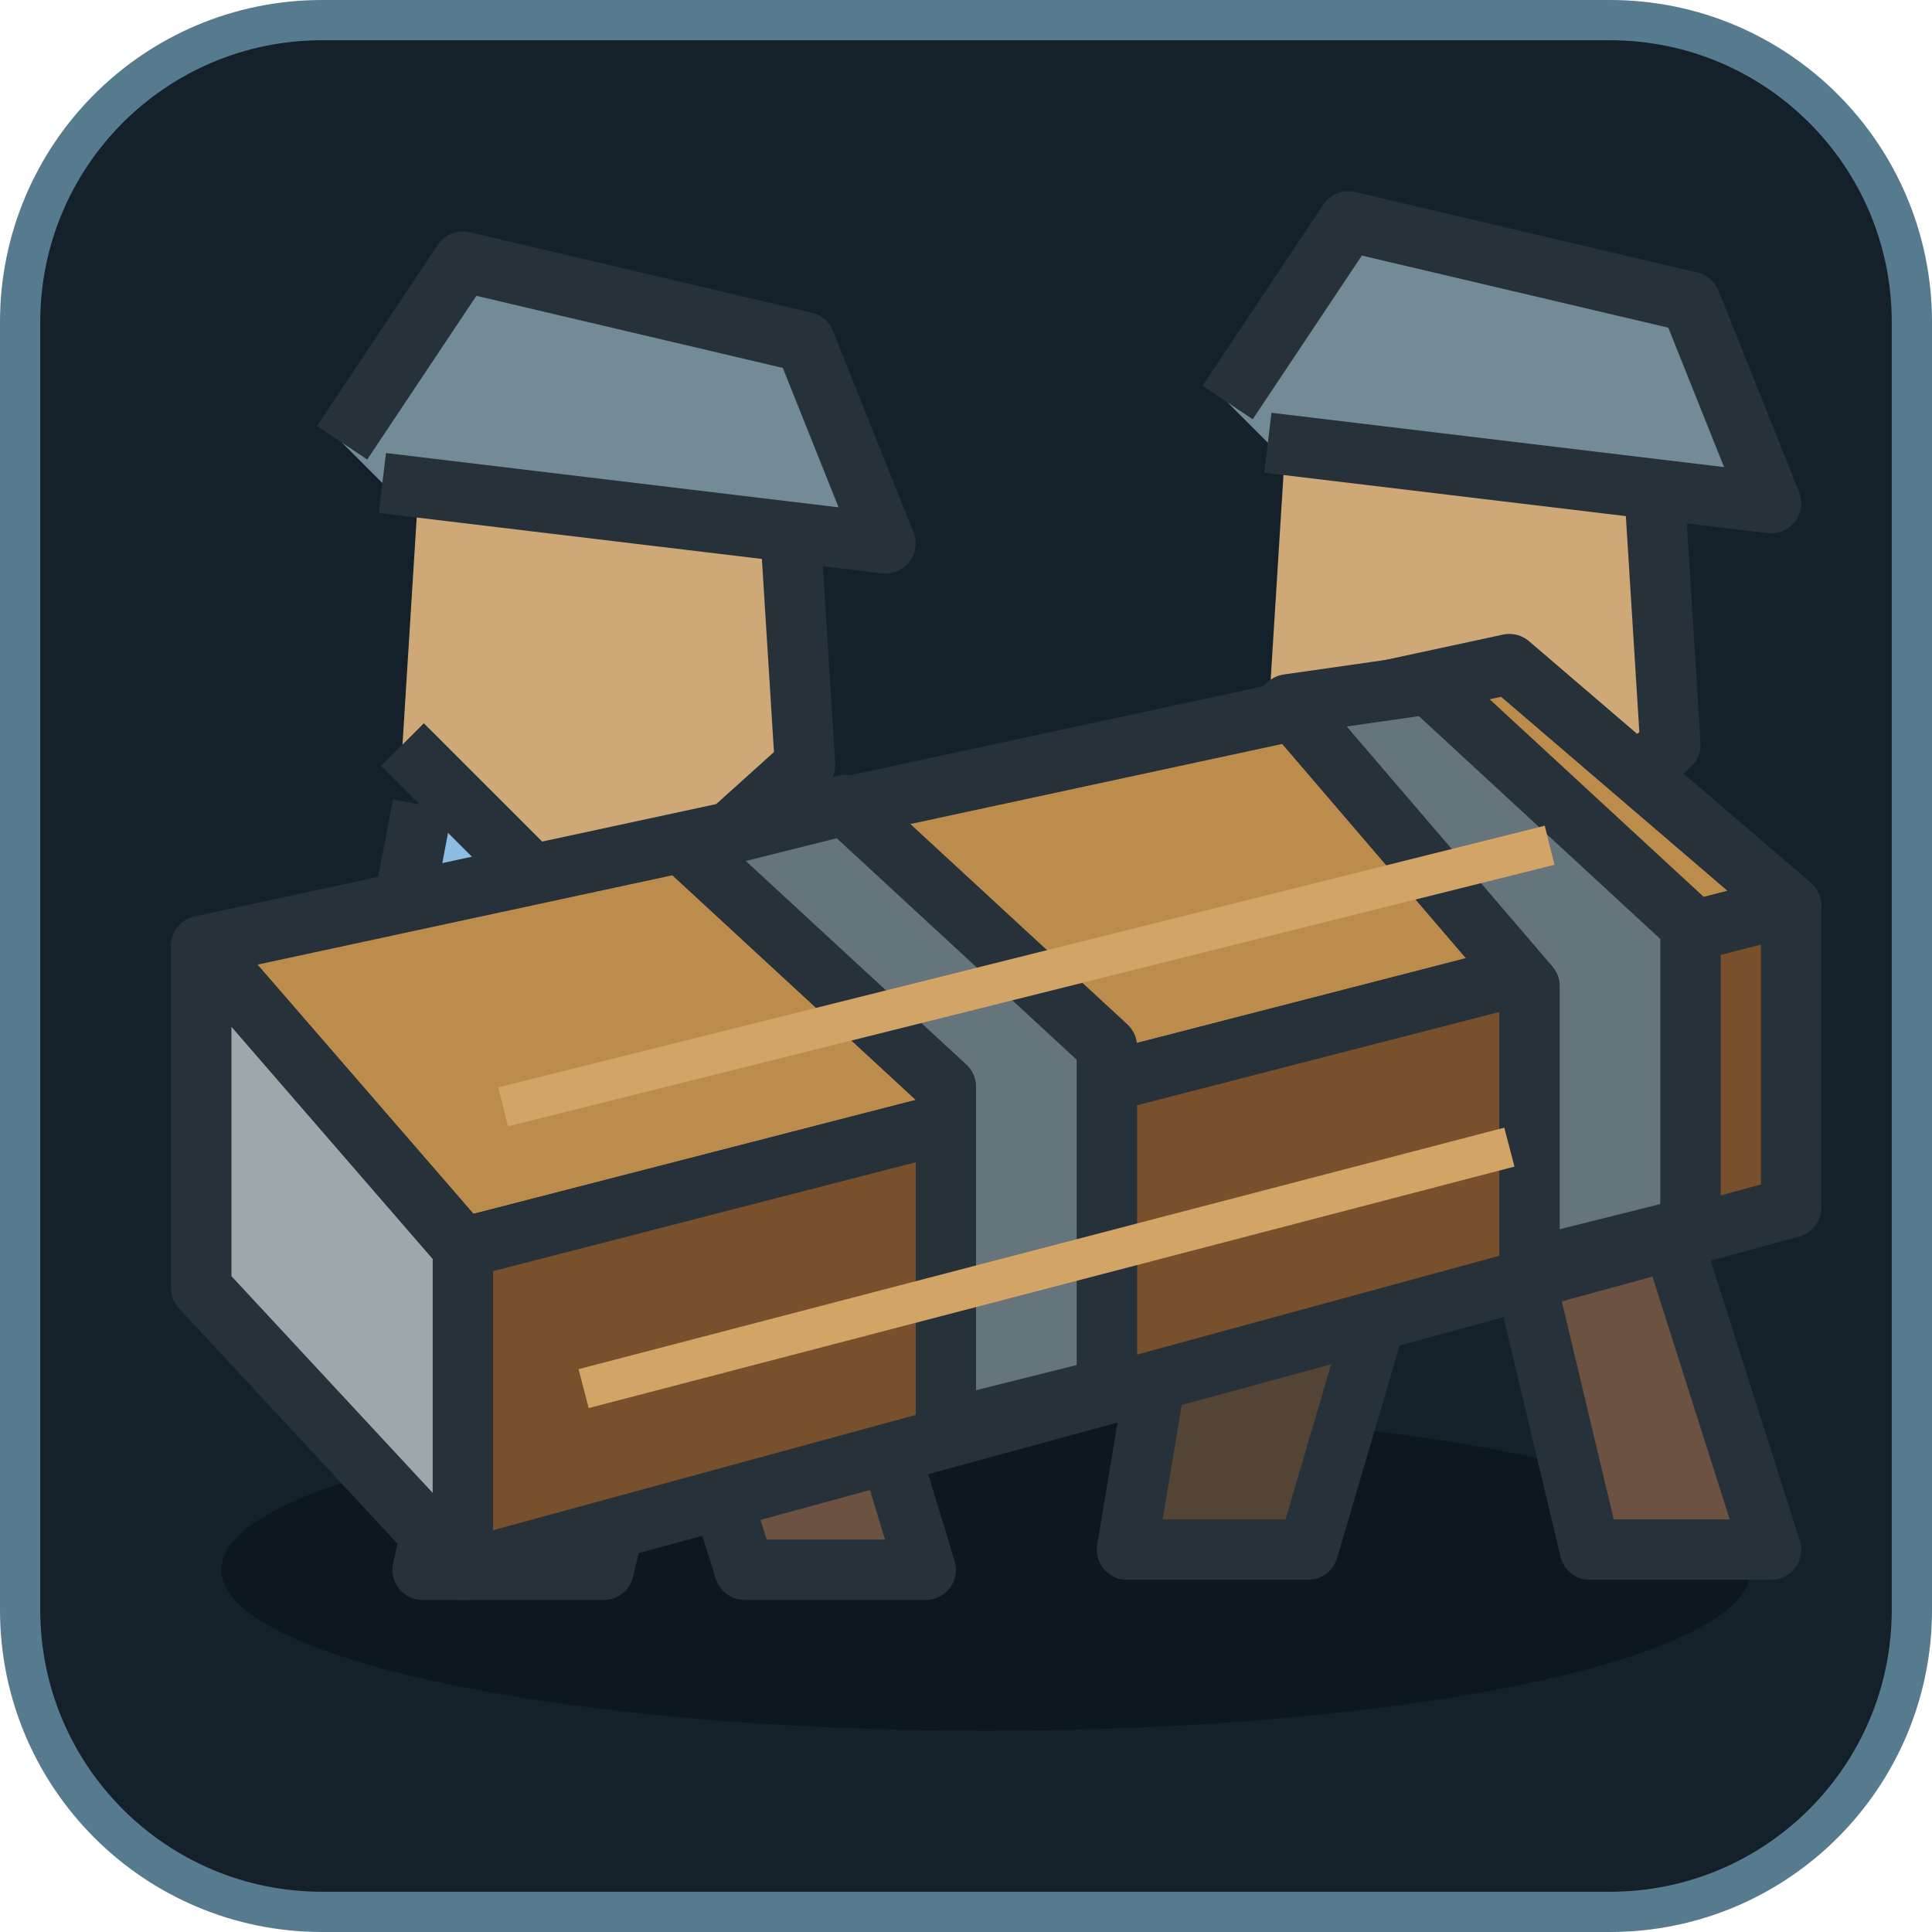
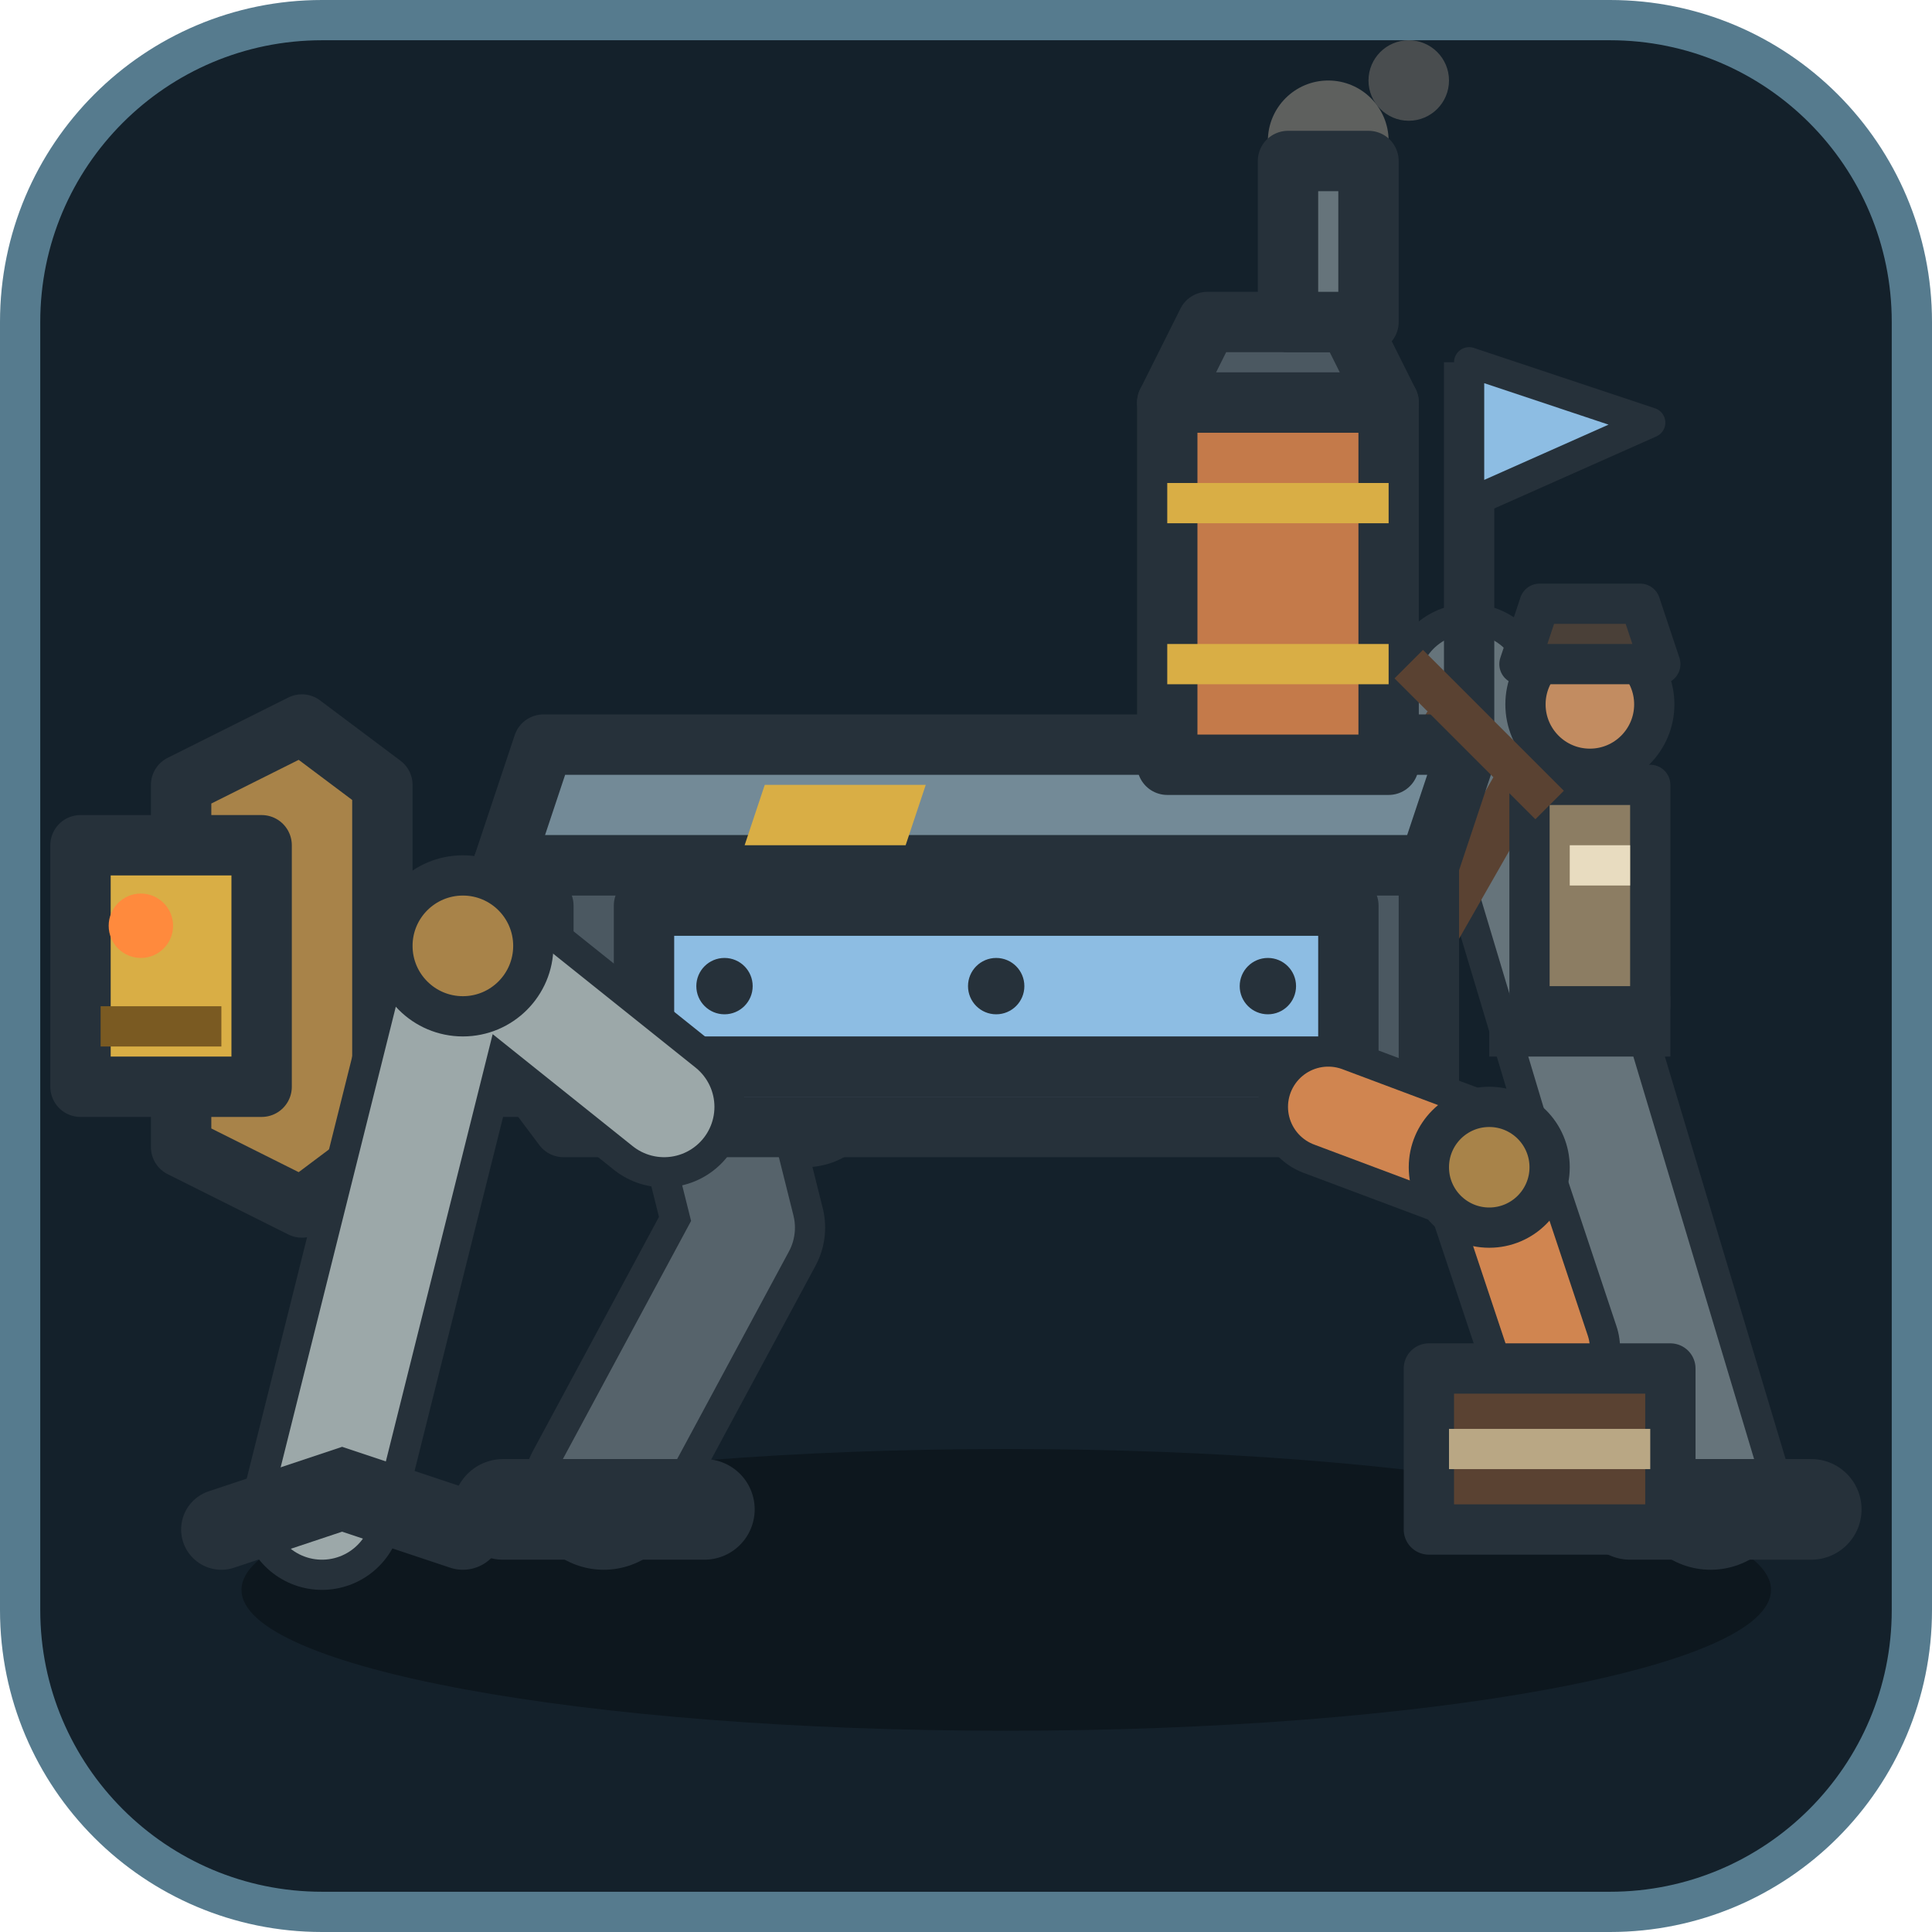
<svg xmlns="http://www.w3.org/2000/svg" width="96" height="96" viewBox="0 0 96 96">
  <rect x="1" y="1" width="94" height="94" rx="15" fill="#14212b" stroke="#567b8e" stroke-width="2" />
-   <ellipse cx="49" cy="78" rx="38" ry="8" fill="#0d171e" />
+   <ellipse cx="50" cy="79" rx="38" ry="7" fill="#0d171e" />
+   <circle cx="66" cy="7" r="3" fill="#7d7a74" opacity=".7" />
+   <circle cx="70" cy="4" r="2" fill="#7d7a74" opacity=".5" />
+   <path d="M40 54 33 45 37 61 30 74" fill="none" stroke="#26313a" stroke-width="8" stroke-linecap="round" stroke-linejoin="round" />
+   <path d="M40 54 33 45 37 61 30 74" fill="none" stroke="#56636b" stroke-width="5" stroke-linecap="round" stroke-linejoin="round" />
+   <path d="M25 75h10" stroke="#26313a" stroke-width="5" stroke-linecap="round" />
+   <path d="M62 52 73 34 85 74" fill="none" stroke="#26313a" stroke-width="8" stroke-linecap="round" stroke-linejoin="round" />
+   <path d="M62 52 73 34 85 74" fill="none" stroke="#66747b" stroke-width="5" stroke-linecap="round" stroke-linejoin="round" />
+   <path d="M64 49 72 36M68 52 76 38" stroke="#5a4232" stroke-width="2.5" />
+   <path d="m64 45 5 3m-2-8 5 3" stroke="#b9a784" stroke-width="2.5" />
+   <path d="M81 75h9" stroke="#26313a" stroke-width="5" stroke-linecap="round" />
  <g stroke="#26313a" stroke-width="3" stroke-linejoin="round">
-     <path d="m25 60-4 18h9l4-17m25-2-3 18h9l5-17" fill="#534436" />
-     <path d="m31 59 6 19h9l-7-23m35 1 5 21h9l-7-22" fill="#6c5240" />
-     <path d="m21 40-4 21 27 2-5-23m26-1-8 22 29-1-4-21" fill="#8dbde3" />
-     <path d="m21 21 18 1 1 16-10 9-10-10m44-17 18 1 1 16-10 9-10-10" fill="#cfa878" />
-     <path d="m17 22 6-9 17 4 4 10-25-3m42-4 6-9 17 4 4 10-25-3" fill="#738a97" />
-     <path d="M10 47 75 33 89 45 23 62Z" fill="#bc8c4c" />
-     <path d="m23 62 66-17v15L23 78Z" fill="#79502c" />
-     <path d="M10 47 23 62v16L10 64Z" fill="#9ca8a9" />
-     <path d="m34 42 8-2 13 12v17l-8 2V54Zm30-7 7-1 13 12v15l-8 2V49Z" fill="#66747b" />
+     <path d="M27 37h46l-2 6H25Z" fill="#738a97" />
+     <path d="M25 43h46v13H28l-3-4Z" fill="#4b5861" />
+     <path d="M32 45h35v8H32Z" fill="#8dbde3" />
+     <path d="M58 20h11v18H58Z" fill="#c47a4a" />
+     <path d="m58 20 2-4h7l2 4Z" fill="#4b5861" />
+     <path d="M64 8h4v8h-4Z" fill="#66747b" />
+     <path d="M13 45h14v9H13Z" fill="#66747b" />
+     <path d="m9 39 6-3 4 3v18l-4 3-6-3Z" fill="#a88349" />
+     <path d="M4 42h9v12H4Z" fill="#d9ae45" />
  </g>
-   <path d="m25 55 52-13M29 69l46-12" stroke="#d2a465" stroke-width="2" />
+   <path d="M58 25h11M58 33h11" stroke="#d9ae45" stroke-width="2" />
+   <path d="M38 39h8l-1 3h-8Z" fill="#d9ae45" />
+   <circle cx="36" cy="49" r="1.4" fill="#26313a" />
+   <circle cx="49.5" cy="49" r="1.4" fill="#26313a" />
+   <circle cx="63" cy="49" r="1.4" fill="#26313a" />
+   <circle cx="7" cy="46" r="1.6" fill="#ff8a3d" />
+   <path d="M5 51h6" stroke="#7a5a22" stroke-width="2" />
+   <path d="M73 38V18" stroke="#26313a" stroke-width="2.5" />
+   <path d="m73 18 9 3-9 4Z" fill="#8dbde3" stroke="#26313a" stroke-width="1.5" stroke-linejoin="round" />
+   <g stroke="#26313a" stroke-width="2" stroke-linejoin="round">
+     <path d="M74 51h9" stroke-width="3" />
+     <path d="M76 39h6v11h-6Z" fill="#8c7d63" />
+     <circle cx="79" cy="35" r="3.2" fill="#c28c61" />
+     <path d="M75.5 33h7l-1-3h-5Z" fill="#4a4038" />
+   </g>
+   <path d="M78 42h3v2h-3Z" fill="#e8dcc0" />
+   <path d="m77 40-7-7" stroke="#5a4232" stroke-width="2" />
+   <path d="M33 55 23 47 16 75" fill="none" stroke="#26313a" stroke-width="8" stroke-linecap="round" stroke-linejoin="round" />
+   <path d="M33 55 23 47 16 75" fill="none" stroke="#9ca8a9" stroke-width="5" stroke-linecap="round" stroke-linejoin="round" />
+   <path d="m11 76 6-2 6 2" fill="none" stroke="#26313a" stroke-width="4" stroke-linecap="round" />
+   <circle cx="23" cy="47" r="3.5" fill="#a88349" stroke="#26313a" stroke-width="2" />
+   <path d="M66 55 74 58 77 67" fill="none" stroke="#26313a" stroke-width="7" stroke-linecap="round" stroke-linejoin="round" />
+   <path d="M66 55 74 58 77 67" fill="none" stroke="#d08550" stroke-width="4" stroke-linecap="round" stroke-linejoin="round" />
+   <circle cx="74" cy="58" r="3" fill="#a88349" stroke="#26313a" stroke-width="2" />
+   <path d="M71 68h12v8H71Z" fill="#5a4232" stroke="#26313a" stroke-width="2.5" stroke-linejoin="round" />
+   <path d="M72 72h10" stroke="#b9a784" stroke-width="2" />
</svg>
